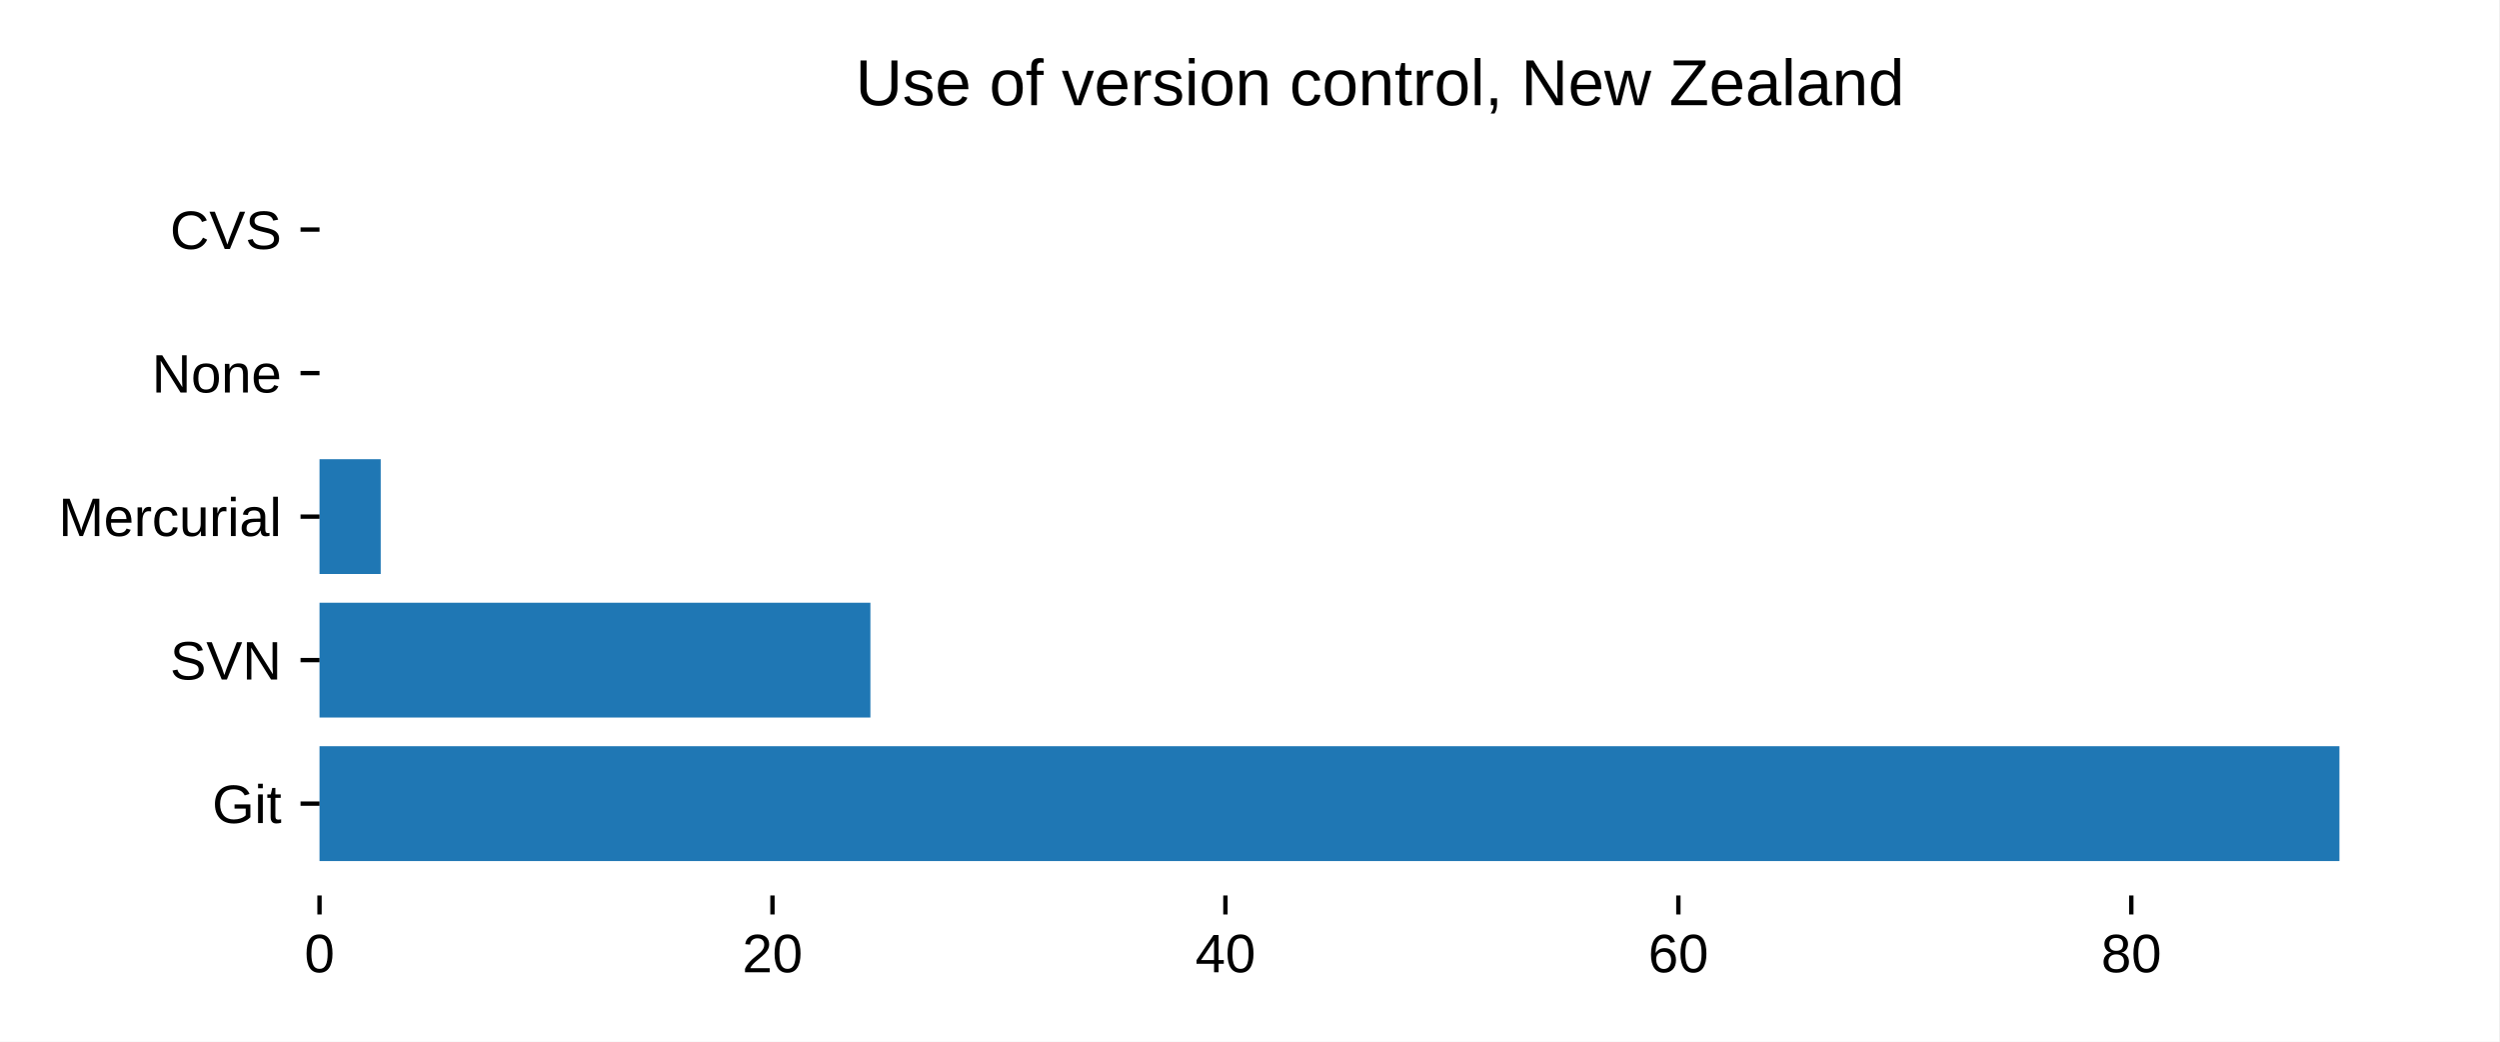
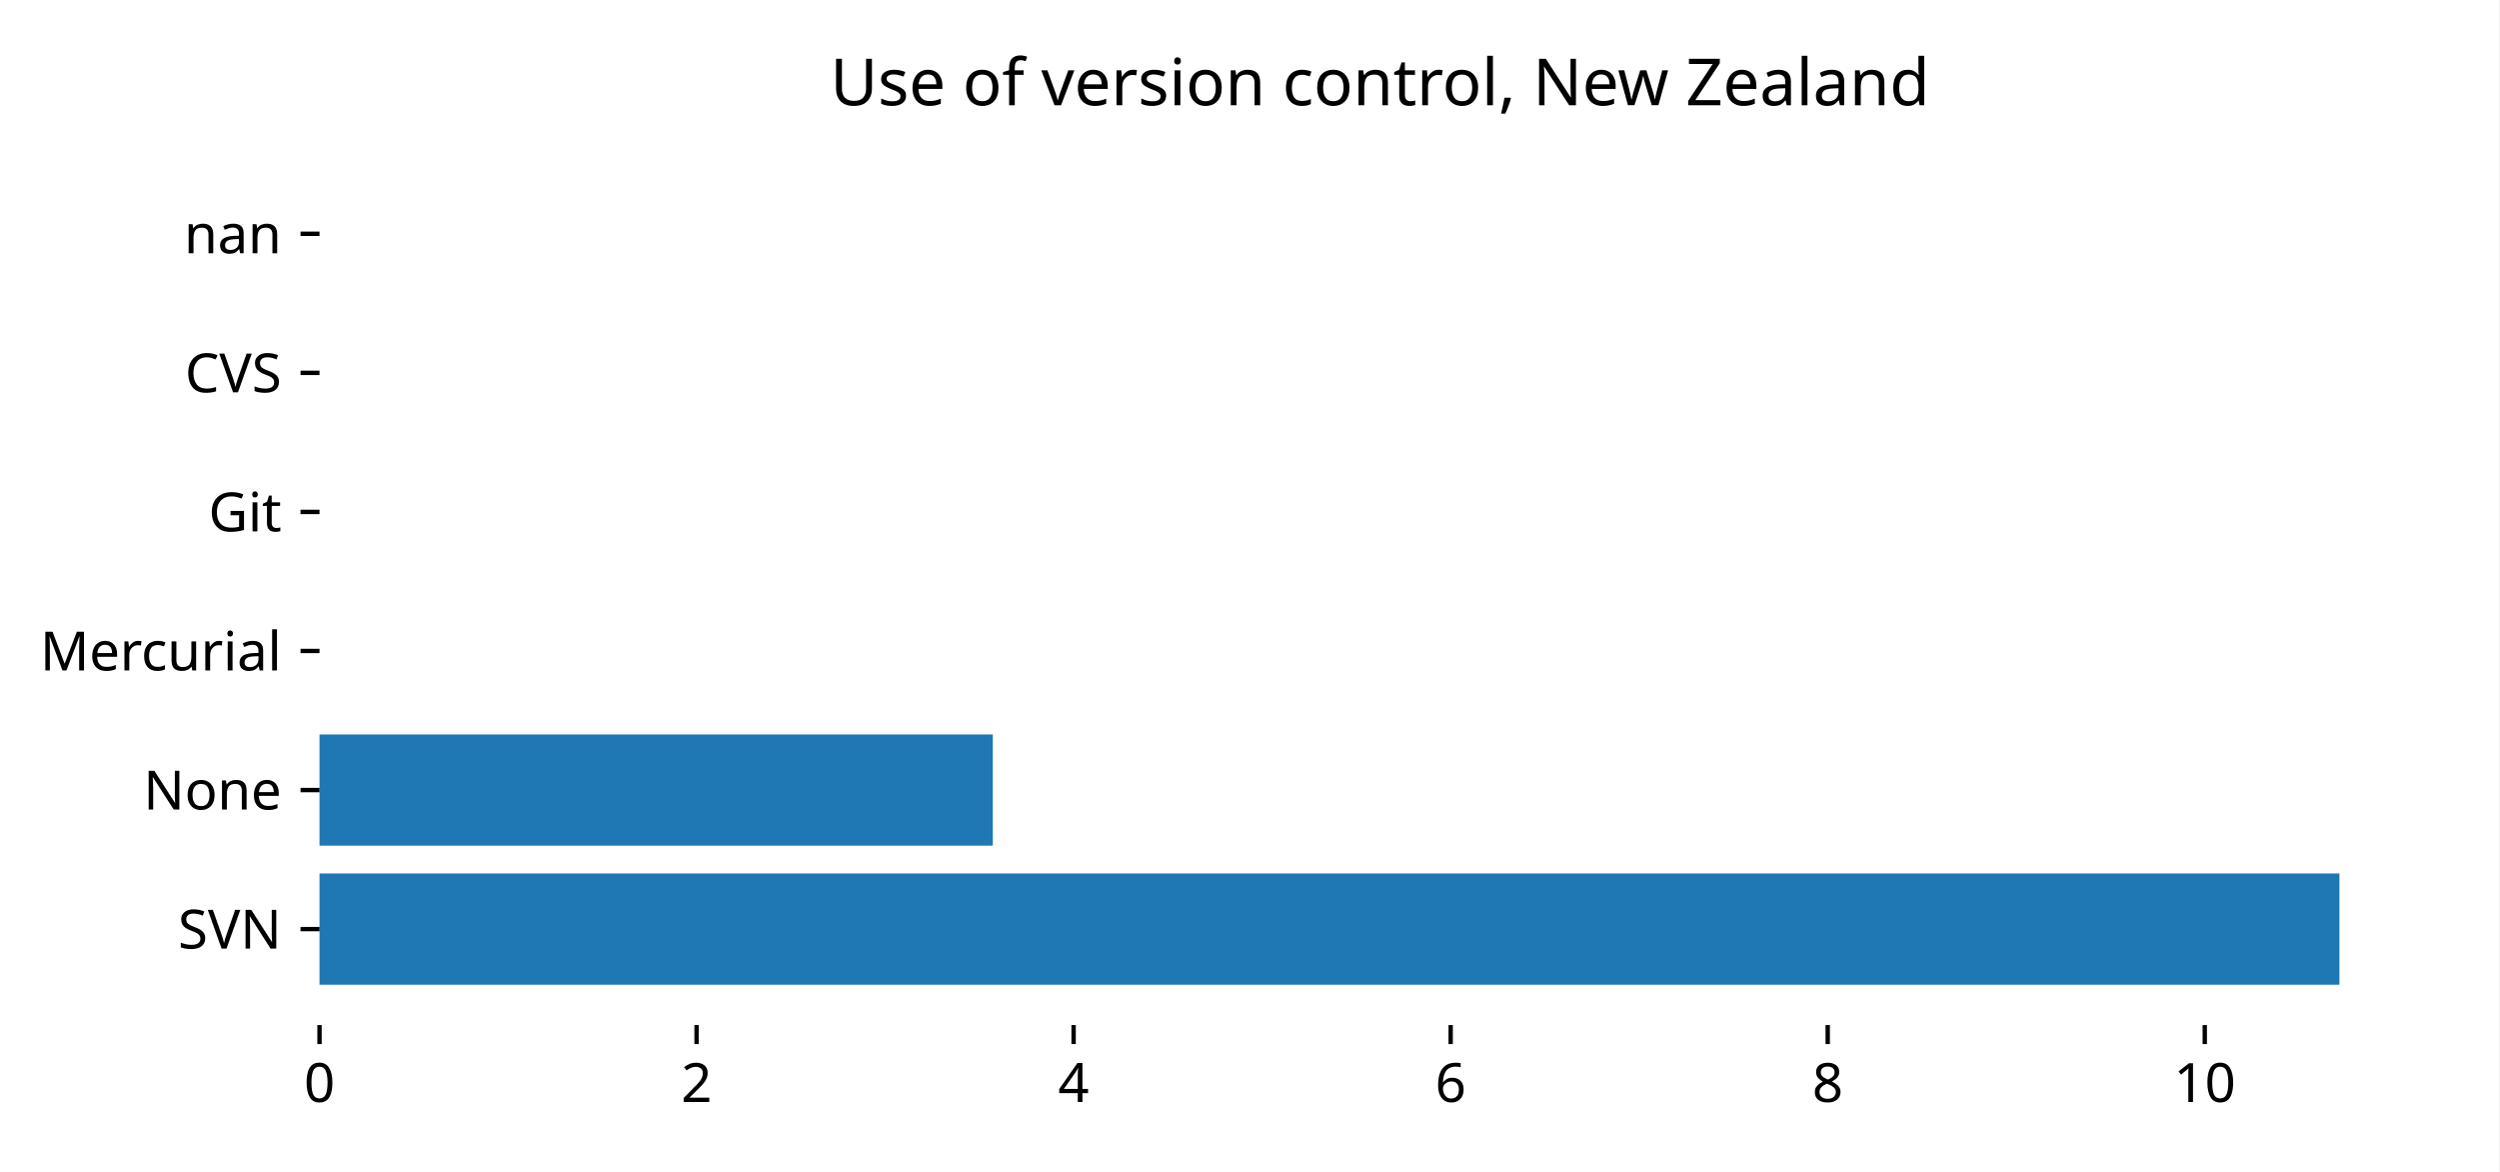
- <svg xmlns="http://www.w3.org/2000/svg" xmlns:xlink="http://www.w3.org/1999/xlink" height="192pt" version="1.1" viewBox="0 0 460.8 192" width="460.8pt">
+ <svg xmlns="http://www.w3.org/2000/svg" xmlns:xlink="http://www.w3.org/1999/xlink" width="460.8pt" height="216pt" viewBox="0 0 460.8 216" version="1.1">
  <defs>
-     <style type="text/css">*{stroke-linecap:butt;stroke-linejoin:round;}</style>
+     <style type="text/css">*{stroke-linejoin: round; stroke-linecap: butt}</style>
  </defs>
  <g id="figure_1">
    <g id="patch_1">
-       <path d="M 0 192  L 460.8 192  L 460.8 0  L 0 0  z " style="fill:#ffffff;" />
+       <path d="M 0 216  L 460.8 216  L 460.8 0  L 0 0  z " style="fill: #ffffff" />
    </g>
    <g id="axes_1">
      <g id="patch_2">
-         <path d="M 58.916 165.055  L 450 165.055  L 450 25.389  L 58.916 25.389  z " style="fill:#ffffff;" />
+         <path d="M 58.916 188.942  L 450 188.942  L 450 25.408  L 58.916 25.408  z " style="fill: #ffffff" />
      </g>
      <g id="patch_3">
-         <path clip-path="url(#p09c533ebeb)" d="M 58.916 158.706  L 431.377 158.706  L 431.377 137.545  L 58.916 137.545  z " style="fill:#1f77b4;" />
+         <path d="M 58.916 181.509  L 431.377 181.509  L 431.377 161.003  L 58.916 161.003  z " clip-path="url(#p0259da4b13)" style="fill: #1f77b4" />
      </g>
      <g id="patch_4">
-         <path clip-path="url(#p09c533ebeb)" d="M 58.916 132.255  L 160.496 132.255  L 160.496 111.093  L 58.916 111.093  z " style="fill:#1f77b4;" />
+         <path d="M 58.916 155.877  L 183.069 155.877  L 183.069 135.371  L 58.916 135.371  z " clip-path="url(#p0259da4b13)" style="fill: #1f77b4" />
      </g>
      <g id="patch_5">
-         <path clip-path="url(#p09c533ebeb)" d="M 58.916 105.803  L 70.202 105.803  L 70.202 84.641  L 58.916 84.641  z " style="fill:#1f77b4;" />
+         <path d="M 58.916 130.244  L 58.916 130.244  L 58.916 109.738  L 58.916 109.738  z " clip-path="url(#p0259da4b13)" style="fill: #1f77b4" />
      </g>
      <g id="patch_6">
-         <path clip-path="url(#p09c533ebeb)" d="M 58.916 79.351  L 58.916 79.351  L 58.916 58.19  L 58.916 58.19  z " style="fill:#1f77b4;" />
+         <path d="M 58.916 104.612  L 58.916 104.612  L 58.916 84.106  L 58.916 84.106  z " clip-path="url(#p0259da4b13)" style="fill: #1f77b4" />
      </g>
      <g id="patch_7">
-         <path clip-path="url(#p09c533ebeb)" d="M 58.916 52.899  L 58.916 52.899  L 58.916 31.738  L 58.916 31.738  z " style="fill:#1f77b4;" />
+         <path d="M 58.916 78.98  L 58.916 78.98  L 58.916 58.474  L 58.916 58.474  z " clip-path="url(#p0259da4b13)" style="fill: #1f77b4" />
+       </g>
+       <g id="patch_8">
+         <path d="M 58.916 53.347  L 58.916 53.347  L 58.916 32.841  L 58.916 32.841  z " clip-path="url(#p0259da4b13)" style="fill: #1f77b4" />
      </g>
      <g id="matplotlib.axis_1">
        <g id="xtick_1">
          <g id="line2d_1">
            <defs>
-               <path d="M 0 0  L 0 3.5  " id="mc3a356a46d" style="stroke:#000000;stroke-width:0.8;" />
+               <path id="m4c99cd72f3" d="M 0 0  L 0 3.5  " style="stroke: #000000; stroke-width: 0.8" />
            </defs>
            <g>
-               <use style="stroke:#000000;stroke-width:0.8;" x="58.916" xlink:href="#mc3a356a46d" y="165.055" />
+               <use xlink:href="#m4c99cd72f3" x="58.916" y="188.942" style="stroke: #000000; stroke-width: 0.8" />
            </g>
          </g>
          <g id="text_1">
-             <text style="font-family:Arial;font-size:10px;font-stretch:normal;font-style:normal;font-weight:normal;text-anchor:middle;" transform="rotate(-0, 58.91562, 179.2125)" x="58.916" y="179.213">0</text>
+             <text style="font: 10px 'sans-serif'; text-anchor: middle" x="58.916" y="203.116" transform="rotate(-0, 58.91562, 203.1156)">0</text>
          </g>
        </g>
        <g id="xtick_2">
          <g id="line2d_2">
            <g>
-               <use style="stroke:#000000;stroke-width:0.8;" x="142.437" xlink:href="#mc3a356a46d" y="165.055" />
+               <use xlink:href="#m4c99cd72f3" x="128.442" y="188.942" style="stroke: #000000; stroke-width: 0.8" />
            </g>
          </g>
          <g id="text_2">
-             <text style="font-family:Arial;font-size:10px;font-stretch:normal;font-style:normal;font-weight:normal;text-anchor:middle;" transform="rotate(-0, 142.4373, 179.2125)" x="142.437" y="179.213">20</text>
+             <text style="font: 10px 'sans-serif'; text-anchor: middle" x="128.442" y="203.116" transform="rotate(-0, 128.4417, 203.1156)">2</text>
          </g>
        </g>
        <g id="xtick_3">
          <g id="line2d_3">
            <g>
-               <use style="stroke:#000000;stroke-width:0.8;" x="225.959" xlink:href="#mc3a356a46d" y="165.055" />
+               <use xlink:href="#m4c99cd72f3" x="197.968" y="188.942" style="stroke: #000000; stroke-width: 0.8" />
            </g>
          </g>
          <g id="text_3">
-             <text style="font-family:Arial;font-size:10px;font-stretch:normal;font-style:normal;font-weight:normal;text-anchor:middle;" transform="rotate(-0, 225.9589, 179.2125)" x="225.959" y="179.213">40</text>
+             <text style="font: 10px 'sans-serif'; text-anchor: middle" x="197.968" y="203.116" transform="rotate(-0, 197.9678, 203.1156)">4</text>
          </g>
        </g>
        <g id="xtick_4">
          <g id="line2d_4">
            <g>
-               <use style="stroke:#000000;stroke-width:0.8;" x="309.481" xlink:href="#mc3a356a46d" y="165.055" />
+               <use xlink:href="#m4c99cd72f3" x="267.494" y="188.942" style="stroke: #000000; stroke-width: 0.8" />
            </g>
          </g>
          <g id="text_4">
-             <text style="font-family:Arial;font-size:10px;font-stretch:normal;font-style:normal;font-weight:normal;text-anchor:middle;" transform="rotate(-0, 309.4805, 179.2125)" x="309.481" y="179.213">60</text>
+             <text style="font: 10px 'sans-serif'; text-anchor: middle" x="267.494" y="203.116" transform="rotate(-0, 267.494, 203.1156)">6</text>
          </g>
        </g>
        <g id="xtick_5">
          <g id="line2d_5">
            <g>
-               <use style="stroke:#000000;stroke-width:0.8;" x="393.002" xlink:href="#mc3a356a46d" y="165.055" />
+               <use xlink:href="#m4c99cd72f3" x="337.02" y="188.942" style="stroke: #000000; stroke-width: 0.8" />
            </g>
          </g>
          <g id="text_5">
-             <text style="font-family:Arial;font-size:10px;font-stretch:normal;font-style:normal;font-weight:normal;text-anchor:middle;" transform="rotate(-0, 393.0021, 179.2125)" x="393.002" y="179.213">80</text>
+             <text style="font: 10px 'sans-serif'; text-anchor: middle" x="337.02" y="203.116" transform="rotate(-0, 337.0201, 203.1156)">8</text>
+           </g>
+         </g>
+         <g id="xtick_6">
+           <g id="line2d_6">
+             <g>
+               <use xlink:href="#m4c99cd72f3" x="406.546" y="188.942" style="stroke: #000000; stroke-width: 0.8" />
+             </g>
+           </g>
+           <g id="text_6">
+             <text style="font: 10px 'sans-serif'; text-anchor: middle" x="406.546" y="203.116" transform="rotate(-0, 406.5462, 203.1156)">10</text>
          </g>
        </g>
      </g>
      <g id="matplotlib.axis_2">
        <g id="ytick_1">
-           <g id="line2d_6">
+           <g id="line2d_7">
            <defs>
-               <path d="M 0 0  L -3.5 0  " id="m82278324de" style="stroke:#000000;stroke-width:0.8;" />
+               <path id="m8e343aef83" d="M 0 0  L -3.5 0  " style="stroke: #000000; stroke-width: 0.8" />
            </defs>
            <g>
-               <use style="stroke:#000000;stroke-width:0.8;" x="58.916" xlink:href="#m82278324de" y="148.126" />
+               <use xlink:href="#m8e343aef83" x="58.916" y="171.256" style="stroke: #000000; stroke-width: 0.8" />
            </g>
          </g>
-           <g id="text_6">
-             <text style="font-family:Arial;font-size:10px;font-stretch:normal;font-style:normal;font-weight:normal;text-anchor:end;" transform="rotate(-0, 51.91562, 151.7045)" x="51.916" y="151.704">Git</text>
+           <g id="text_7">
+             <text style="font: 10px 'sans-serif'; text-anchor: end" x="51.916" y="174.843" transform="rotate(-0, 51.91562, 174.8426)">SVN</text>
          </g>
        </g>
        <g id="ytick_2">
-           <g id="line2d_7">
+           <g id="line2d_8">
            <g>
-               <use style="stroke:#000000;stroke-width:0.8;" x="58.916" xlink:href="#m82278324de" y="121.674" />
+               <use xlink:href="#m8e343aef83" x="58.916" y="145.624" style="stroke: #000000; stroke-width: 0.8" />
            </g>
          </g>
-           <g id="text_7">
-             <text style="font-family:Arial;font-size:10px;font-stretch:normal;font-style:normal;font-weight:normal;text-anchor:end;" transform="rotate(-0, 51.91562, 125.2527)" x="51.916" y="125.253">SVN</text>
+           <g id="text_8">
+             <text style="font: 10px 'sans-serif'; text-anchor: end" x="51.916" y="149.21" transform="rotate(-0, 51.91562, 149.2103)">None</text>
          </g>
        </g>
        <g id="ytick_3">
-           <g id="line2d_8">
+           <g id="line2d_9">
            <g>
-               <use style="stroke:#000000;stroke-width:0.8;" x="58.916" xlink:href="#m82278324de" y="95.222" />
+               <use xlink:href="#m8e343aef83" x="58.916" y="119.991" style="stroke: #000000; stroke-width: 0.8" />
            </g>
          </g>
-           <g id="text_8">
-             <text style="font-family:Arial;font-size:10px;font-stretch:normal;font-style:normal;font-weight:normal;text-anchor:end;" transform="rotate(-0, 51.91562, 98.80094)" x="51.916" y="98.801">Mercurial</text>
+           <g id="text_9">
+             <text style="font: 10px 'sans-serif'; text-anchor: end" x="51.916" y="123.578" transform="rotate(-0, 51.91562, 123.578)">Mercurial</text>
          </g>
        </g>
        <g id="ytick_4">
-           <g id="line2d_9">
+           <g id="line2d_10">
            <g>
-               <use style="stroke:#000000;stroke-width:0.8;" x="58.916" xlink:href="#m82278324de" y="68.77" />
+               <use xlink:href="#m8e343aef83" x="58.916" y="94.359" style="stroke: #000000; stroke-width: 0.8" />
            </g>
          </g>
-           <g id="text_9">
-             <text style="font-family:Arial;font-size:10px;font-stretch:normal;font-style:normal;font-weight:normal;text-anchor:end;" transform="rotate(-0, 51.91562, 72.34917)" x="51.916" y="72.349">None</text>
+           <g id="text_10">
+             <text style="font: 10px 'sans-serif'; text-anchor: end" x="51.916" y="97.946" transform="rotate(-0, 51.91562, 97.94573)">Git</text>
          </g>
        </g>
        <g id="ytick_5">
-           <g id="line2d_10">
+           <g id="line2d_11">
            <g>
-               <use style="stroke:#000000;stroke-width:0.8;" x="58.916" xlink:href="#m82278324de" y="42.319" />
+               <use xlink:href="#m8e343aef83" x="58.916" y="68.727" style="stroke: #000000; stroke-width: 0.8" />
            </g>
          </g>
-           <g id="text_10">
-             <text style="font-family:Arial;font-size:10px;font-stretch:normal;font-style:normal;font-weight:normal;text-anchor:end;" transform="rotate(-0, 51.91562, 45.89741)" x="51.916" y="45.897">CVS</text>
+           <g id="text_11">
+             <text style="font: 10px 'sans-serif'; text-anchor: end" x="51.916" y="72.313" transform="rotate(-0, 51.91562, 72.31343)">CVS</text>
+           </g>
+         </g>
+         <g id="ytick_6">
+           <g id="line2d_12">
+             <g>
+               <use xlink:href="#m8e343aef83" x="58.916" y="43.094" style="stroke: #000000; stroke-width: 0.8" />
+             </g>
+           </g>
+           <g id="text_12">
+             <text style="font: 10px 'sans-serif'; text-anchor: end" x="51.916" y="46.681" transform="rotate(-0, 51.91562, 46.68113)">nan</text>
          </g>
        </g>
      </g>
-       <g id="text_11">
-         <text style="font-family:Arial;font-size:12px;font-stretch:normal;font-style:normal;font-weight:normal;text-anchor:middle;" transform="rotate(-0, 254.4578, 19.38938)" x="254.458" y="19.389">Use of version control, New Zealand</text>
+       <g id="text_13">
+         <text style="font: 12px 'sans-serif'; text-anchor: middle" x="254.458" y="19.408" transform="rotate(-0, 254.4578, 19.40812)">Use of version control, New Zealand</text>
      </g>
    </g>
  </g>
  <defs>
-     <clipPath id="p09c533ebeb">
-       <rect height="139.665" width="391.084" x="58.916" y="25.389" />
+     <clipPath id="p0259da4b13">
+       <rect x="58.916" y="25.408" width="391.084" height="163.534" />
    </clipPath>
  </defs>
</svg>
